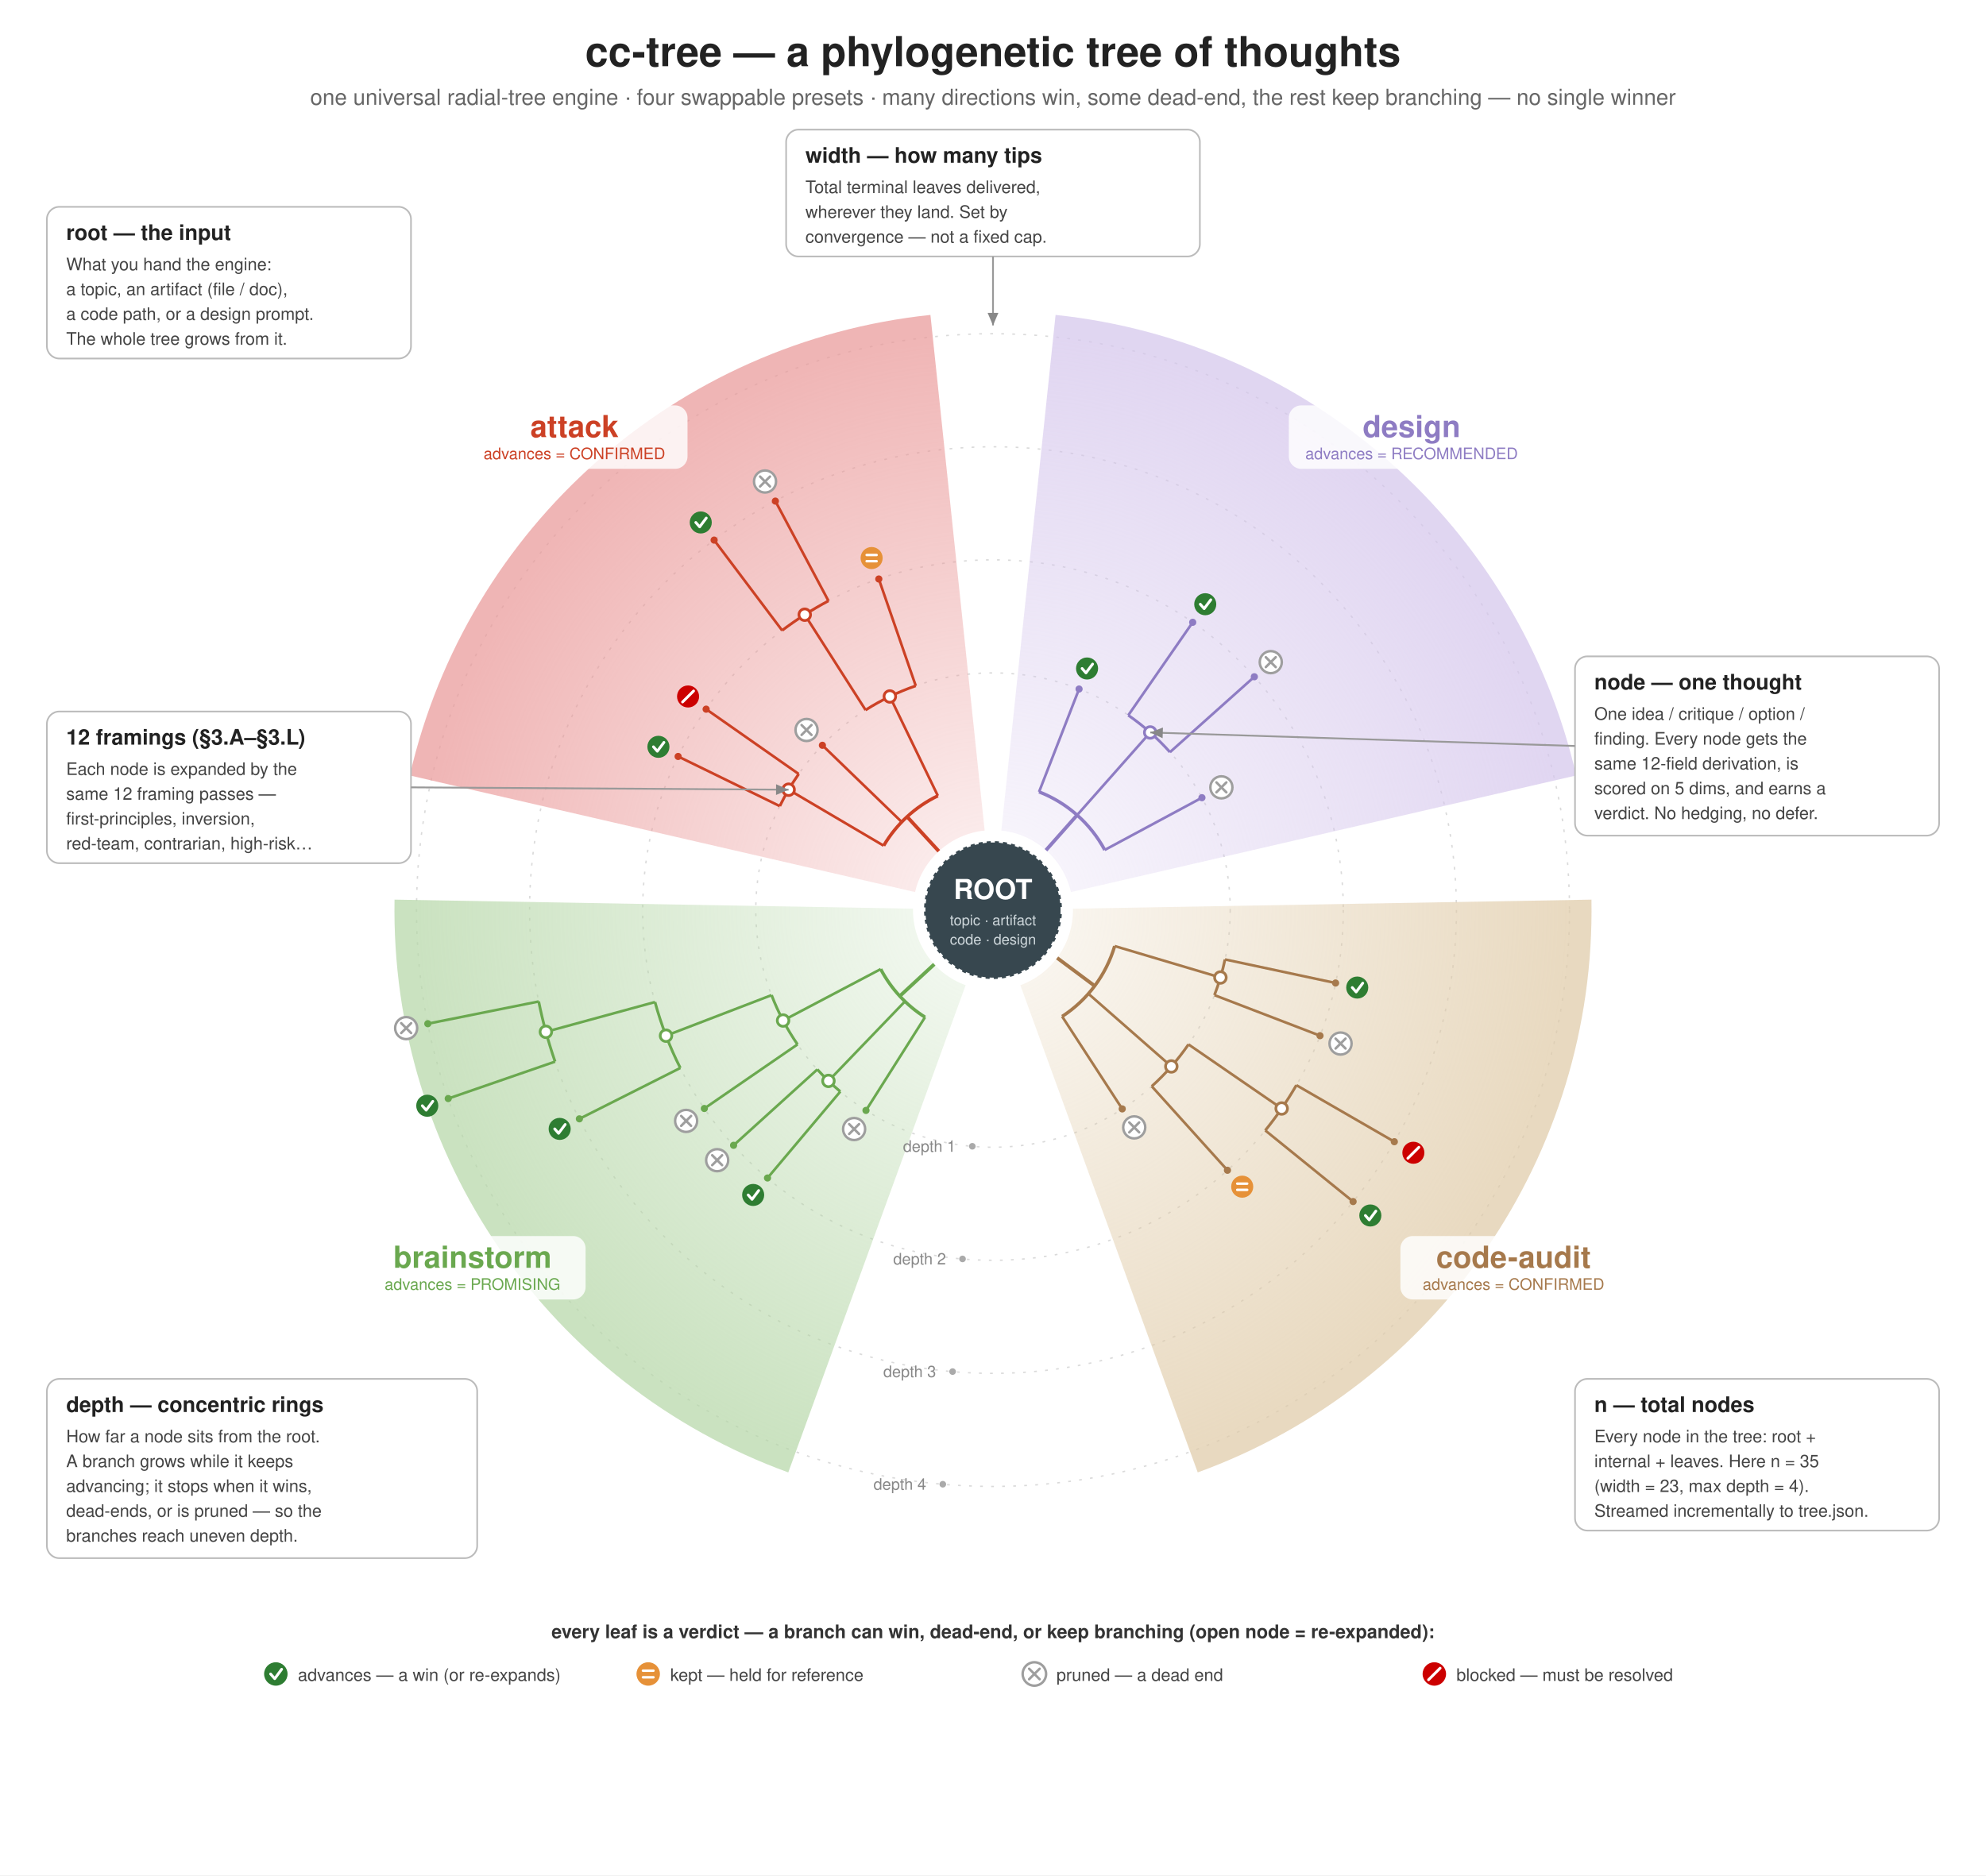
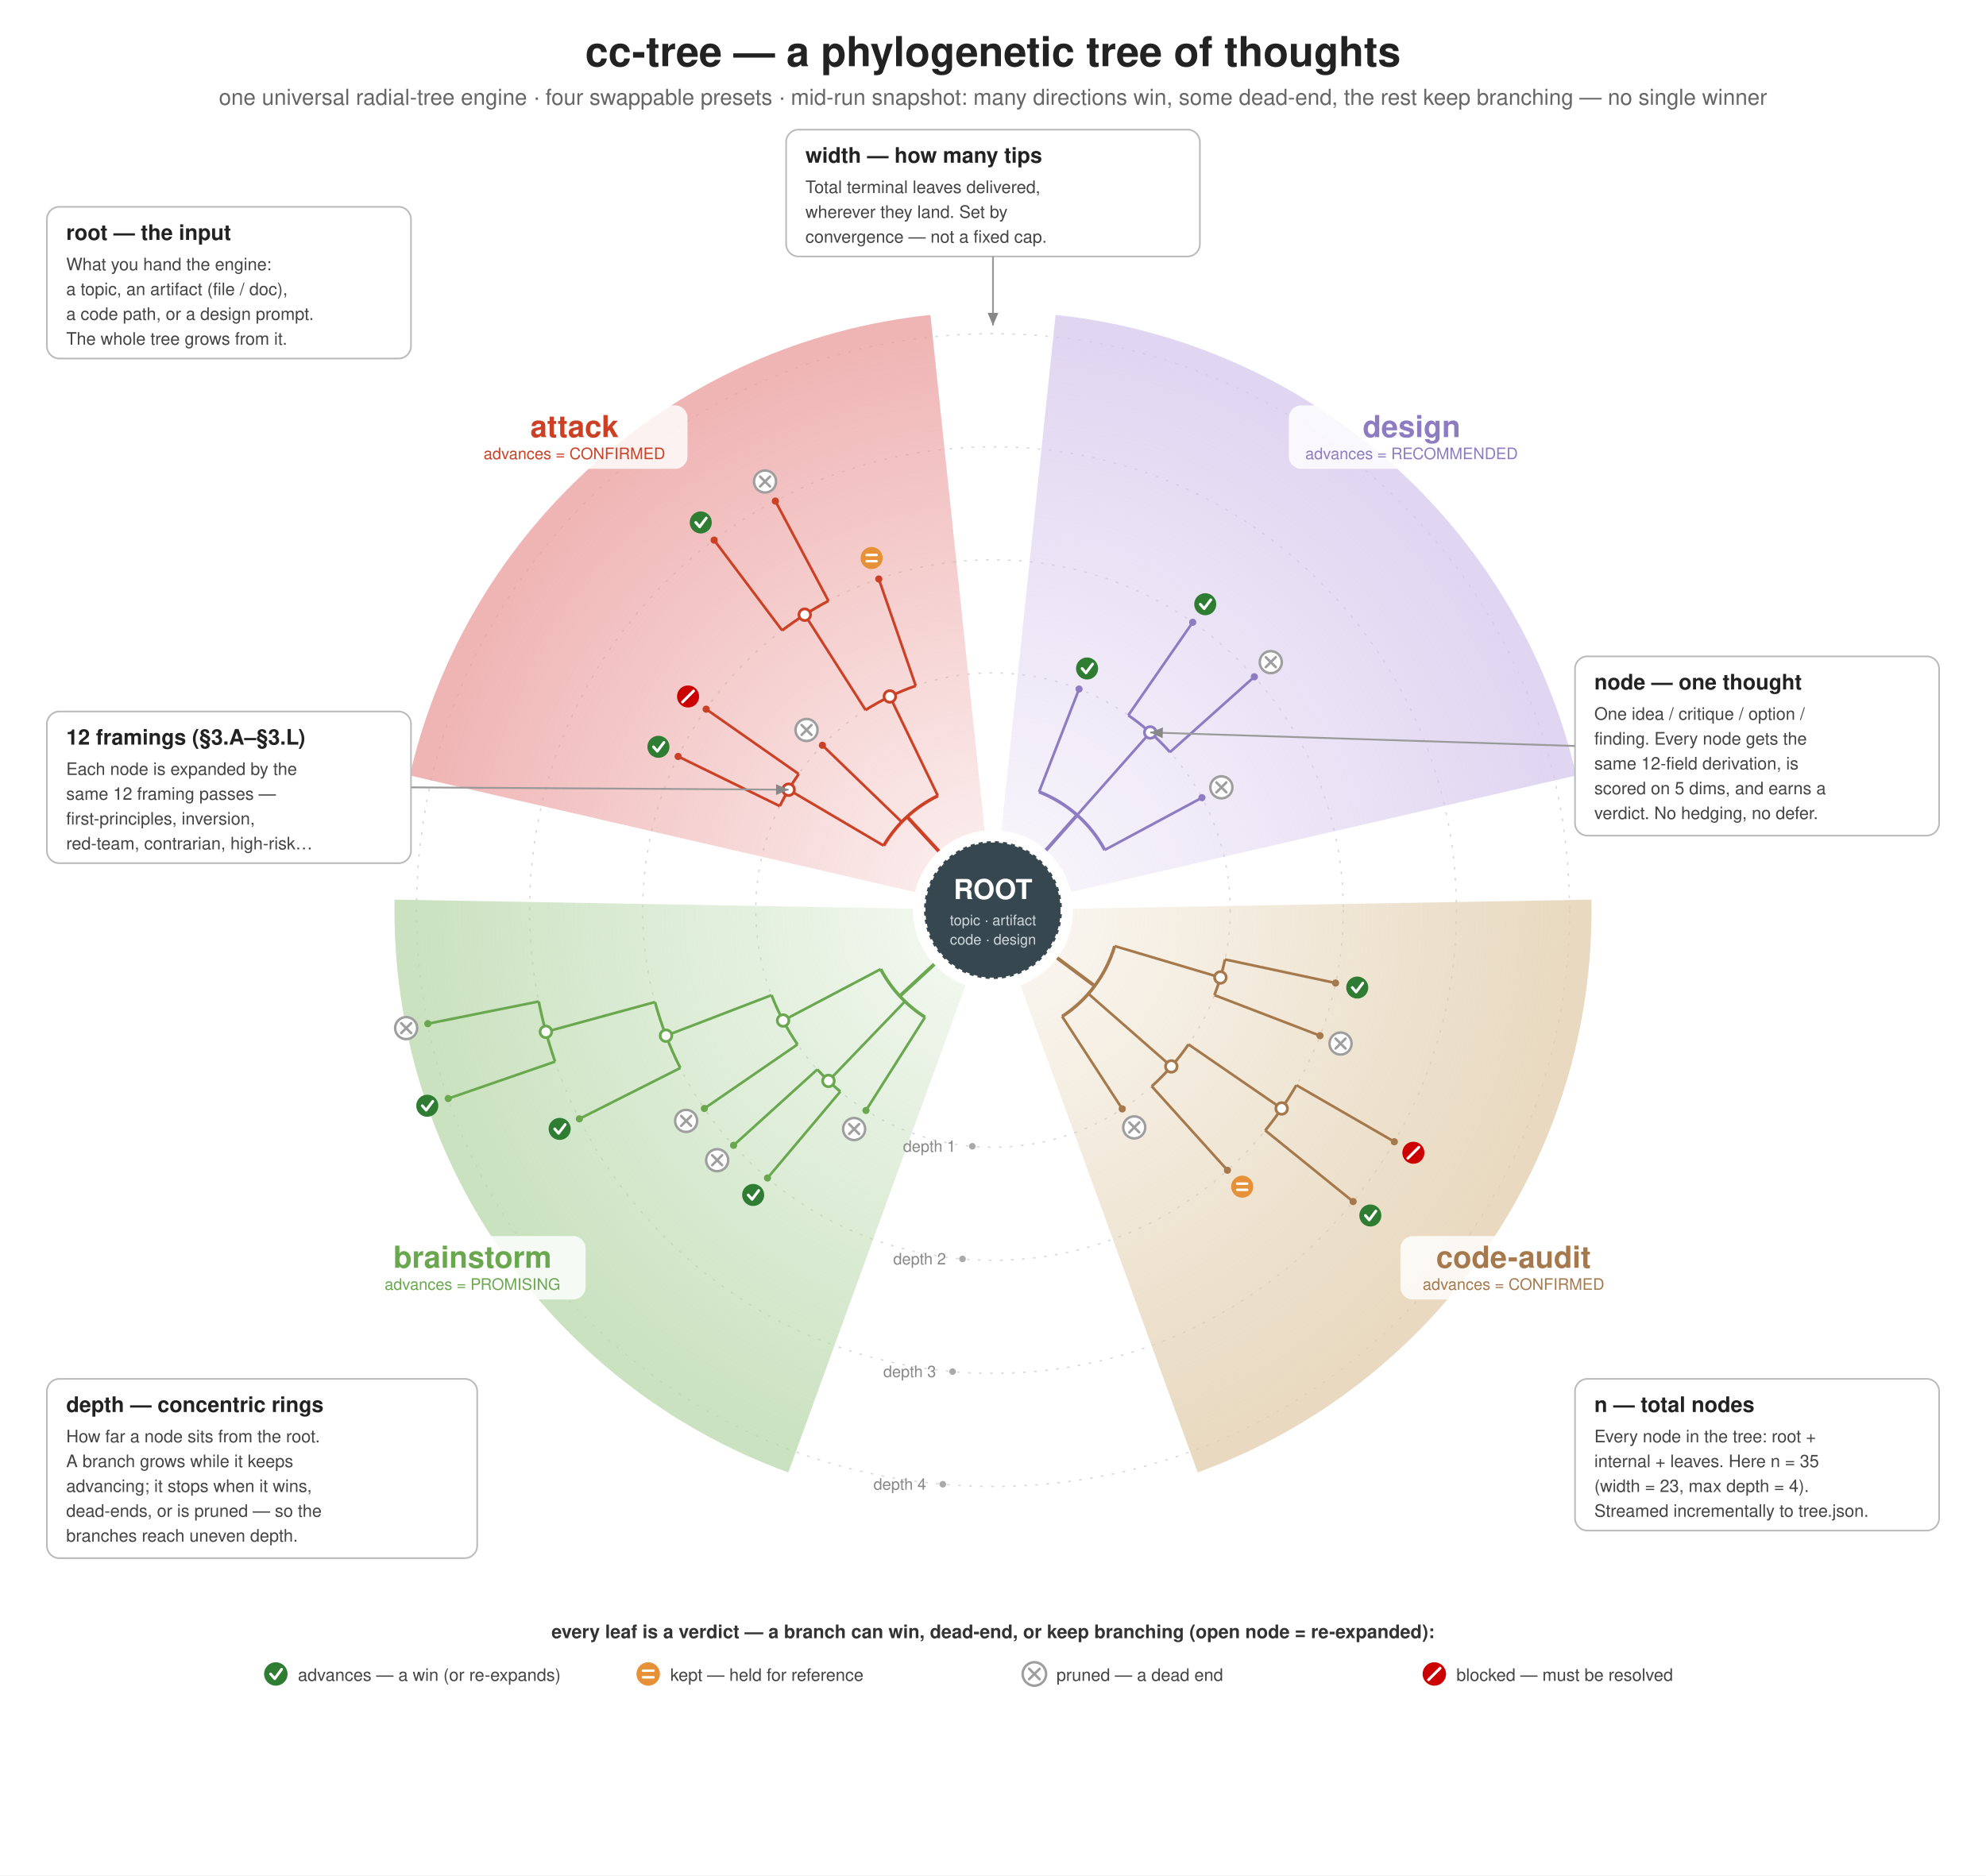
<svg xmlns="http://www.w3.org/2000/svg" width="1440" height="1360" viewBox="0 0 1440 1360" font-family="Helvetica, Arial, sans-serif">
  <defs>
    <radialGradient id="g_brainstorm" gradientUnits="userSpaceOnUse" fx="720.0" fy="660.0" cx="720.0" cy="660.0" r="418.0">
      <stop offset="0%" stop-color="#b6d7a8" stop-opacity="0.12" />
      <stop offset="100%" stop-color="#b6d7a8" stop-opacity="0.72" />
    </radialGradient>
    <radialGradient id="g_attack" gradientUnits="userSpaceOnUse" fx="720.0" fy="660.0" cx="720.0" cy="660.0" r="418.0">
      <stop offset="0%" stop-color="#ea9999" stop-opacity="0.12" />
      <stop offset="100%" stop-color="#ea9999" stop-opacity="0.72" />
    </radialGradient>
    <radialGradient id="g_design" gradientUnits="userSpaceOnUse" fx="720.0" fy="660.0" cx="720.0" cy="660.0" r="418.0">
      <stop offset="0%" stop-color="#d5c6ec" stop-opacity="0.12" />
      <stop offset="100%" stop-color="#d5c6ec" stop-opacity="0.72" />
    </radialGradient>
    <radialGradient id="g_code-audit" gradientUnits="userSpaceOnUse" fx="720.0" fy="660.0" cx="720.0" cy="660.0" r="418.0">
      <stop offset="0%" stop-color="#e0cba8" stop-opacity="0.12" />
      <stop offset="100%" stop-color="#e0cba8" stop-opacity="0.72" />
    </radialGradient>
    <marker id="arrow" markerWidth="9" markerHeight="9" refX="7" refY="3" orient="auto">
      <path d="M0,0 L7,3 L0,6 Z" fill="#888" />
    </marker>
  </defs>
  <rect width="1440" height="1360" fill="#ffffff" />
  <text x="720.0" y="48" text-anchor="middle" font-size="30" font-weight="700" fill="#222">cc-tree — a phylogenetic tree of thoughts</text>
-   <text x="720.0" y="76" text-anchor="middle" font-size="16" fill="#666">one universal radial-tree engine · four swappable presets · many directions win, some dead-end, the rest keep branching — no single winner</text>
+   <text x="720.0" y="76" text-anchor="middle" font-size="16" fill="#666">one universal radial-tree engine · four swappable presets · mid-run snapshot: many directions win, some dead-end, the rest keep branching — no single winner</text>
  <circle cx="720.0" cy="660.0" r="172.0" fill="none" stroke="#dadada" stroke-width="1" stroke-dasharray="2 6" />
  <circle cx="720.0" cy="660.0" r="254.0" fill="none" stroke="#dadada" stroke-width="1" stroke-dasharray="2 6" />
  <circle cx="720.0" cy="660.0" r="336.0" fill="none" stroke="#dadada" stroke-width="1" stroke-dasharray="2 6" />
  <circle cx="720.0" cy="660.0" r="418.0" fill="none" stroke="#dadada" stroke-width="1" stroke-dasharray="2 6" />
  <path d="M 571.56,1067.83 A 434.00 434.00 0 0 1 286.07,652.43 L 662.01,658.99 A 58.00 58.00 0 0 0 700.16,714.50 Z" fill="url(#g_brainstorm)" stroke="none" />
  <path d="M 297.12,562.37 A 434.00 434.00 0 0 1 674.63,228.38 L 713.94,602.32 A 58.00 58.00 0 0 0 663.49,646.95 Z" fill="url(#g_attack)" stroke="none" />
  <path d="M 765.37,228.38 A 434.00 434.00 0 0 1 1142.88,562.37 L 776.51,646.95 A 58.00 58.00 0 0 0 726.06,602.32 Z" fill="url(#g_design)" stroke="none" />
  <path d="M 1153.93,652.43 A 434.00 434.00 0 0 1 868.44,1067.83 L 739.84,714.50 A 58.00 58.00 0 0 0 777.99,658.99 Z" fill="url(#g_code-audit)" stroke="none" />
  <path d="M 670.74,737.70 A 92.00 92.00 0 0 1 638.58,702.84" fill="none" stroke="#6aa84f" stroke-width="2.4" />
  <line x1="677.4" y1="699.3" x2="652.4" y2="722.4" stroke="#6aa84f" stroke-width="2.6" />
  <line x1="670.7" y1="737.7" x2="627.9" y2="805.3" stroke="#6aa84f" stroke-width="1.9" />
  <circle cx="627.9" cy="805.3" r="2.6" fill="#6aa84f" />
  <circle cx="619.3" cy="818.8" r="8.0" fill="#fff" stroke="#9e9e9e" stroke-width="1.8" />
  <path d="M615.7,815.2 L622.9,822.4 M615.7,822.4 L622.9,815.2" stroke="#9e9e9e" stroke-width="1.8" stroke-linecap="round" />
  <line x1="656.2" y1="726.2" x2="600.7" y2="783.9" stroke="#6aa84f" stroke-width="1.9" />
  <path d="M 609.25,791.60 A 172.00 172.00 0 0 1 592.60,775.56" fill="none" stroke="#6aa84f" stroke-width="2.0" />
  <line x1="609.3" y1="791.6" x2="556.5" y2="854.3" stroke="#6aa84f" stroke-width="1.9" />
  <circle cx="556.5" cy="854.3" r="2.6" fill="#6aa84f" />
  <circle cx="546.1" cy="866.6" r="8.0" fill="#2e7d32" />
  <path d="M542.5,866.6 L545.3,869.8 L550.1,863.4" fill="none" stroke="#fff" stroke-width="2" stroke-linecap="round" stroke-linejoin="round" />
  <line x1="592.6" y1="775.6" x2="531.9" y2="830.6" stroke="#6aa84f" stroke-width="1.9" />
  <circle cx="531.9" cy="830.6" r="2.6" fill="#6aa84f" />
  <circle cx="520.0" cy="841.4" r="8.0" fill="#fff" stroke="#9e9e9e" stroke-width="1.8" />
  <path d="M516.4,837.8 L523.6,845.0 M516.4,845.0 L523.6,837.8" stroke="#9e9e9e" stroke-width="1.8" stroke-linecap="round" />
  <circle cx="600.7" cy="783.9" r="4.2" fill="#fff" stroke="#6aa84f" stroke-width="2.0" />
  <line x1="638.6" y1="702.8" x2="567.8" y2="740.1" stroke="#6aa84f" stroke-width="1.9" />
  <path d="M 578.25,757.42 A 172.00 172.00 0 0 1 559.43,721.67" fill="none" stroke="#6aa84f" stroke-width="2.0" />
  <line x1="578.3" y1="757.4" x2="510.7" y2="803.9" stroke="#6aa84f" stroke-width="1.9" />
  <circle cx="510.7" cy="803.9" r="2.6" fill="#6aa84f" />
  <circle cx="497.5" cy="812.9" r="8.0" fill="#fff" stroke="#9e9e9e" stroke-width="1.8" />
  <path d="M493.9,809.3 L501.1,816.5 M493.9,816.5 L501.1,809.3" stroke="#9e9e9e" stroke-width="1.8" stroke-linecap="round" />
  <line x1="559.4" y1="721.7" x2="482.9" y2="751.1" stroke="#6aa84f" stroke-width="1.9" />
  <path d="M 493.27,774.49 A 254.00 254.00 0 0 1 474.92,726.72" fill="none" stroke="#6aa84f" stroke-width="2.0" />
  <line x1="493.3" y1="774.5" x2="420.1" y2="811.4" stroke="#6aa84f" stroke-width="1.9" />
  <circle cx="420.1" cy="811.4" r="2.6" fill="#6aa84f" />
  <circle cx="405.8" cy="818.7" r="8.0" fill="#2e7d32" />
  <path d="M402.2,818.7 L405.0,821.9 L409.8,815.5" fill="none" stroke="#fff" stroke-width="2" stroke-linecap="round" stroke-linejoin="round" />
  <line x1="474.9" y1="726.7" x2="395.8" y2="748.3" stroke="#6aa84f" stroke-width="1.9" />
  <path d="M 402.46,769.85 A 336.00 336.00 0 0 1 390.60,726.27" fill="none" stroke="#6aa84f" stroke-width="2.0" />
  <line x1="402.5" y1="769.9" x2="325.0" y2="796.7" stroke="#6aa84f" stroke-width="1.9" />
  <circle cx="325.0" cy="796.7" r="2.6" fill="#6aa84f" />
  <circle cx="309.8" cy="801.9" r="8.0" fill="#2e7d32" />
  <path d="M306.2,801.9 L309.0,805.1 L313.8,798.7" fill="none" stroke="#fff" stroke-width="2" stroke-linecap="round" stroke-linejoin="round" />
  <line x1="390.6" y1="726.3" x2="310.2" y2="742.4" stroke="#6aa84f" stroke-width="1.9" />
  <circle cx="310.2" cy="742.4" r="2.6" fill="#6aa84f" />
  <circle cx="294.5" cy="745.6" r="8.0" fill="#fff" stroke="#9e9e9e" stroke-width="1.8" />
  <path d="M290.9,742.0 L298.1,749.2 M290.9,749.2 L298.1,742.0" stroke="#9e9e9e" stroke-width="1.8" stroke-linecap="round" />
  <circle cx="395.8" cy="748.3" r="4.2" fill="#fff" stroke="#6aa84f" stroke-width="2.0" />
  <circle cx="482.9" cy="751.1" r="4.2" fill="#fff" stroke="#6aa84f" stroke-width="2.0" />
  <circle cx="567.8" cy="740.1" r="4.2" fill="#fff" stroke="#6aa84f" stroke-width="2.0" />
  <rect x="260.6" y="896.4" width="164.0" height="46" rx="9" fill="#ffffff" fill-opacity="0.82" />
  <text x="342.6" y="919.4" text-anchor="middle" font-size="22" font-weight="700" fill="#6aa84f">brainstorm</text>
  <text x="342.6" y="935.4" text-anchor="middle" font-size="11.5" fill="#6aa84f">advances = PROMISING</text>
  <path d="M 640.74,613.29 A 92.00 92.00 0 0 1 680.01,577.14" fill="none" stroke="#cc4125" stroke-width="2.4" />
  <line x1="680.7" y1="617.3" x2="657.7" y2="592.3" stroke="#cc4125" stroke-width="2.6" />
  <line x1="640.7" y1="613.3" x2="571.8" y2="572.7" stroke="#cc4125" stroke-width="1.9" />
  <path d="M 565.43,584.56 A 172.00 172.00 0 0 1 579.12,561.32" fill="none" stroke="#cc4125" stroke-width="2.0" />
  <line x1="565.4" y1="584.6" x2="491.7" y2="548.6" stroke="#cc4125" stroke-width="1.9" />
  <circle cx="491.7" cy="548.6" r="2.6" fill="#cc4125" />
  <circle cx="477.4" cy="541.6" r="8.0" fill="#2e7d32" />
  <path d="M473.8,541.6 L476.6,544.8 L481.4,538.4" fill="none" stroke="#fff" stroke-width="2" stroke-linecap="round" stroke-linejoin="round" />
  <line x1="579.1" y1="561.3" x2="512.0" y2="514.3" stroke="#cc4125" stroke-width="1.9" />
  <circle cx="512.0" cy="514.3" r="2.6" fill="#cc4125" />
  <circle cx="498.9" cy="505.1" r="8.0" fill="#cc0000" />
  <line x1="494.9" y1="509.1" x2="502.9" y2="501.1" stroke="#fff" stroke-width="2" stroke-linecap="round" />
  <circle cx="571.8" cy="572.7" r="4.2" fill="#fff" stroke="#cc4125" stroke-width="2.0" />
  <line x1="653.8" y1="596.1" x2="596.3" y2="540.5" stroke="#cc4125" stroke-width="1.9" />
  <circle cx="596.3" cy="540.5" r="2.6" fill="#cc4125" />
  <circle cx="584.8" cy="529.4" r="8.0" fill="#fff" stroke="#9e9e9e" stroke-width="1.8" />
  <path d="M581.2,525.8 L588.4,533.0 M581.2,533.0 L588.4,525.8" stroke="#9e9e9e" stroke-width="1.8" stroke-linecap="round" />
  <line x1="680.0" y1="577.1" x2="645.2" y2="505.1" stroke="#cc4125" stroke-width="1.9" />
  <path d="M 627.57,514.95 A 172.00 172.00 0 0 1 663.95,497.39" fill="none" stroke="#cc4125" stroke-width="2.0" />
  <line x1="627.6" y1="514.9" x2="583.5" y2="445.8" stroke="#cc4125" stroke-width="1.9" />
  <path d="M 567.13,457.16 A 254.00 254.00 0 0 1 600.72,435.75" fill="none" stroke="#cc4125" stroke-width="2.0" />
  <line x1="567.1" y1="457.2" x2="517.8" y2="391.7" stroke="#cc4125" stroke-width="1.9" />
  <circle cx="517.8" cy="391.7" r="2.6" fill="#cc4125" />
  <circle cx="508.1" cy="378.9" r="8.0" fill="#2e7d32" />
  <path d="M504.5,378.9 L507.3,382.1 L512.1,375.7" fill="none" stroke="#fff" stroke-width="2" stroke-linecap="round" stroke-linejoin="round" />
  <line x1="600.7" y1="435.8" x2="562.2" y2="363.4" stroke="#cc4125" stroke-width="1.9" />
  <circle cx="562.2" cy="363.4" r="2.6" fill="#cc4125" />
  <circle cx="554.7" cy="349.2" r="8.0" fill="#fff" stroke="#9e9e9e" stroke-width="1.8" />
  <path d="M551.1,345.6 L558.3,352.8 M551.1,352.8 L558.3,345.6" stroke="#9e9e9e" stroke-width="1.8" stroke-linecap="round" />
  <circle cx="583.5" cy="445.8" r="4.2" fill="#fff" stroke="#cc4125" stroke-width="2.0" />
  <line x1="664.0" y1="497.4" x2="637.2" y2="419.9" stroke="#cc4125" stroke-width="1.9" />
  <circle cx="637.2" cy="419.9" r="2.6" fill="#cc4125" />
  <circle cx="632.0" cy="404.7" r="8.0" fill="#e69138" />
  <line x1="628.4" y1="402.5" x2="635.6" y2="402.5" stroke="#fff" stroke-width="1.8" stroke-linecap="round" />
  <line x1="628.4" y1="407.0" x2="635.6" y2="407.0" stroke="#fff" stroke-width="1.8" stroke-linecap="round" />
  <circle cx="645.2" cy="505.1" r="4.2" fill="#fff" stroke="#cc4125" stroke-width="2.0" />
  <rect x="334.5" y="294.0" width="164.0" height="46" rx="9" fill="#ffffff" fill-opacity="0.82" />
  <text x="416.5" y="317.0" text-anchor="middle" font-size="22" font-weight="700" fill="#cc4125">attack</text>
  <text x="416.5" y="333.0" text-anchor="middle" font-size="11.5" fill="#cc4125">advances = CONFIRMED</text>
  <path d="M 753.37,574.26 A 92.00 92.00 0 0 1 801.03,616.43" fill="none" stroke="#8e7cc3" stroke-width="2.4" />
  <line x1="758.4" y1="616.6" x2="781.0" y2="591.1" stroke="#8e7cc3" stroke-width="2.6" />
  <line x1="753.4" y1="574.3" x2="782.4" y2="499.7" stroke="#8e7cc3" stroke-width="1.9" />
  <circle cx="782.4" cy="499.7" r="2.6" fill="#8e7cc3" />
  <circle cx="788.2" cy="484.8" r="8.0" fill="#2e7d32" />
  <path d="M784.6,484.8 L787.4,488.0 L792.2,481.6" fill="none" stroke="#fff" stroke-width="2" stroke-linecap="round" stroke-linejoin="round" />
  <line x1="781.0" y1="591.1" x2="834.0" y2="531.2" stroke="#8e7cc3" stroke-width="1.9" />
  <path d="M 818.05,518.69 A 172.00 172.00 0 0 1 848.31,545.46" fill="none" stroke="#8e7cc3" stroke-width="2.0" />
  <line x1="818.1" y1="518.7" x2="864.8" y2="451.3" stroke="#8e7cc3" stroke-width="1.9" />
  <circle cx="864.8" cy="451.3" r="2.6" fill="#8e7cc3" />
  <circle cx="873.9" cy="438.2" r="8.0" fill="#2e7d32" />
  <path d="M870.3,438.2 L873.1,441.4 L877.9,435.0" fill="none" stroke="#fff" stroke-width="2" stroke-linecap="round" stroke-linejoin="round" />
  <line x1="848.3" y1="545.5" x2="909.5" y2="490.8" stroke="#8e7cc3" stroke-width="1.9" />
  <circle cx="909.5" cy="490.8" r="2.6" fill="#8e7cc3" />
  <circle cx="921.4" cy="480.2" r="8.0" fill="#fff" stroke="#9e9e9e" stroke-width="1.8" />
  <path d="M917.8,476.6 L925.0,483.8 M917.8,483.8 L925.0,476.6" stroke="#9e9e9e" stroke-width="1.8" stroke-linecap="round" />
  <circle cx="834.0" cy="531.2" r="4.2" fill="#fff" stroke="#8e7cc3" stroke-width="2.0" />
  <line x1="801.0" y1="616.4" x2="871.5" y2="578.5" stroke="#8e7cc3" stroke-width="1.9" />
  <circle cx="871.5" cy="578.5" r="2.6" fill="#8e7cc3" />
  <circle cx="885.6" cy="571.0" r="8.0" fill="#fff" stroke="#9e9e9e" stroke-width="1.8" />
  <path d="M882.0,567.4 L889.2,574.6 M882.0,574.6 L889.2,567.4" stroke="#9e9e9e" stroke-width="1.8" stroke-linecap="round" />
  <rect x="934.5" y="294.0" width="178.0" height="46" rx="9" fill="#ffffff" fill-opacity="0.82" />
  <text x="1023.5" y="317.0" text-anchor="middle" font-size="22" font-weight="700" fill="#8e7cc3">design</text>
  <text x="1023.5" y="333.0" text-anchor="middle" font-size="11.5" fill="#8e7cc3">advances = RECOMMENDED</text>
  <path d="M 808.21,686.15 A 92.00 92.00 0 0 1 770.13,737.14" fill="none" stroke="#a6794c" stroke-width="2.4" />
  <line x1="766.5" y1="694.7" x2="793.7" y2="715.0" stroke="#a6794c" stroke-width="2.6" />
  <line x1="808.2" y1="686.1" x2="884.9" y2="708.9" stroke="#a6794c" stroke-width="1.9" />
  <path d="M 888.23,695.81 A 172.00 172.00 0 0 1 880.57,721.67" fill="none" stroke="#a6794c" stroke-width="2.0" />
  <line x1="888.2" y1="695.8" x2="968.4" y2="712.9" stroke="#a6794c" stroke-width="1.9" />
  <circle cx="968.4" cy="712.9" r="2.6" fill="#a6794c" />
  <circle cx="984.1" cy="716.2" r="8.0" fill="#2e7d32" />
  <path d="M980.5,716.2 L983.3,719.4 L988.1,713.0" fill="none" stroke="#fff" stroke-width="2" stroke-linecap="round" stroke-linejoin="round" />
  <line x1="880.6" y1="721.7" x2="957.1" y2="751.1" stroke="#a6794c" stroke-width="1.9" />
  <circle cx="957.1" cy="751.1" r="2.6" fill="#a6794c" />
  <circle cx="972.0" cy="756.8" r="8.0" fill="#fff" stroke="#9e9e9e" stroke-width="1.8" />
  <path d="M968.4,753.2 L975.6,760.4 M968.4,760.4 L975.6,753.2" stroke="#9e9e9e" stroke-width="1.8" stroke-linecap="round" />
  <circle cx="884.9" cy="708.9" r="4.2" fill="#fff" stroke="#a6794c" stroke-width="2.0" />
  <line x1="789.2" y1="720.7" x2="849.3" y2="773.4" stroke="#a6794c" stroke-width="1.9" />
  <path d="M 861.75,757.42 A 172.00 172.00 0 0 1 835.11,787.80" fill="none" stroke="#a6794c" stroke-width="2.0" />
  <line x1="861.7" y1="757.4" x2="929.3" y2="803.9" stroke="#a6794c" stroke-width="1.9" />
  <path d="M 939.96,787.01 A 254.00 254.00 0 0 1 917.40,819.84" fill="none" stroke="#a6794c" stroke-width="2.0" />
  <line x1="940.0" y1="787.0" x2="1011.0" y2="828.0" stroke="#a6794c" stroke-width="1.9" />
  <circle cx="1011.0" cy="828.0" r="2.6" fill="#a6794c" />
  <circle cx="1024.8" cy="836.0" r="8.0" fill="#cc0000" />
  <line x1="1020.8" y1="840.0" x2="1028.8" y2="832.0" stroke="#fff" stroke-width="2" stroke-linecap="round" />
  <line x1="917.4" y1="819.8" x2="981.1" y2="871.4" stroke="#a6794c" stroke-width="1.9" />
  <circle cx="981.1" cy="871.4" r="2.6" fill="#a6794c" />
  <circle cx="993.6" cy="881.5" r="8.0" fill="#2e7d32" />
  <path d="M990.0,881.5 L992.8,884.7 L997.6,878.3" fill="none" stroke="#fff" stroke-width="2" stroke-linecap="round" stroke-linejoin="round" />
  <circle cx="929.3" cy="803.9" r="4.2" fill="#fff" stroke="#a6794c" stroke-width="2.0" />
  <line x1="835.1" y1="787.8" x2="890.0" y2="848.7" stroke="#a6794c" stroke-width="1.9" />
  <circle cx="890.0" cy="848.7" r="2.6" fill="#a6794c" />
  <circle cx="900.7" cy="860.6" r="8.0" fill="#e69138" />
  <line x1="897.1" y1="858.4" x2="904.3" y2="858.4" stroke="#fff" stroke-width="1.8" stroke-linecap="round" />
  <line x1="897.1" y1="862.9" x2="904.3" y2="862.9" stroke="#fff" stroke-width="1.8" stroke-linecap="round" />
  <circle cx="849.3" cy="773.4" r="4.2" fill="#fff" stroke="#a6794c" stroke-width="2.0" />
  <line x1="770.1" y1="737.1" x2="813.7" y2="804.2" stroke="#a6794c" stroke-width="1.9" />
  <circle cx="813.7" cy="804.2" r="2.6" fill="#a6794c" />
  <circle cx="822.4" cy="817.6" r="8.0" fill="#fff" stroke="#9e9e9e" stroke-width="1.8" />
  <path d="M818.8,814.0 L826.0,821.2 M818.8,821.2 L826.0,814.0" stroke="#9e9e9e" stroke-width="1.8" stroke-linecap="round" />
  <rect x="1015.4" y="896.4" width="164.0" height="46" rx="9" fill="#ffffff" fill-opacity="0.82" />
  <text x="1097.4" y="919.4" text-anchor="middle" font-size="22" font-weight="700" fill="#a6794c">code-audit</text>
  <text x="1097.4" y="935.4" text-anchor="middle" font-size="11.5" fill="#a6794c">advances = CONFIRMED</text>
  <circle cx="720.0" cy="660.0" r="50.0" fill="#37474f" />
  <circle cx="720.0" cy="660.0" r="50.0" fill="none" stroke="#fff" stroke-width="2" stroke-dasharray="3 3" />
  <text x="720.0" y="652.0" text-anchor="middle" font-size="20" font-weight="700" fill="#fff">ROOT</text>
  <text x="720.0" y="671.0" text-anchor="middle" font-size="10.5" fill="#cfd8dc">topic · artifact</text>
  <text x="720.0" y="685.0" text-anchor="middle" font-size="10.5" fill="#cfd8dc">code · design</text>
  <circle cx="705.0" cy="831.3" r="2.4" fill="#aaa" />
  <text x="693.0" y="835.3" text-anchor="end" font-size="11.5" fill="#888">depth 1</text>
  <circle cx="697.9" cy="913.0" r="2.4" fill="#aaa" />
  <text x="685.9" y="917.0" text-anchor="end" font-size="11.5" fill="#888">depth 2</text>
  <circle cx="690.7" cy="994.7" r="2.4" fill="#aaa" />
  <text x="678.7" y="998.7" text-anchor="end" font-size="11.5" fill="#888">depth 3</text>
  <circle cx="683.6" cy="1076.4" r="2.4" fill="#aaa" />
  <text x="671.6" y="1080.4" text-anchor="end" font-size="11.5" fill="#888">depth 4</text>
  <rect x="34" y="150" width="264" height="110" rx="9" fill="#ffffff" stroke="#bbb" stroke-width="1.2" />
  <text x="48" y="174" font-size="15.5" font-weight="700" fill="#222">root — the input</text>
  <text x="48" y="196" font-size="12.5" fill="#444">What you hand the engine:</text>
  <text x="48" y="214" font-size="12.5" fill="#444">a topic, an artifact (file / doc),</text>
  <text x="48" y="232" font-size="12.5" fill="#444">a code path, or a design prompt.</text>
  <text x="48" y="250" font-size="12.5" fill="#444">The whole tree grows from it.</text>
  <rect x="34" y="516" width="264" height="110" rx="9" fill="#ffffff" stroke="#bbb" stroke-width="1.2" />
  <text x="48" y="540" font-size="15.5" font-weight="700" fill="#222">12 framings (§3.A–§3.L)</text>
  <text x="48" y="562" font-size="12.5" fill="#444">Each node is expanded by the</text>
  <text x="48" y="580" font-size="12.5" fill="#444">same 12 framing passes —</text>
  <text x="48" y="598" font-size="12.5" fill="#444">first-principles, inversion,</text>
  <text x="48" y="616" font-size="12.5" fill="#444">red-team, contrarian, high-risk…</text>
  <line x1="298.0" y1="571.0" x2="571.8" y2="572.7" stroke="#999" stroke-width="1.3" marker-end="url(#arrow)" />
  <rect x="1142" y="476" width="264" height="130" rx="9" fill="#ffffff" stroke="#bbb" stroke-width="1.2" />
  <text x="1156" y="500" font-size="15.5" font-weight="700" fill="#222">node — one thought</text>
  <text x="1156" y="522" font-size="12.5" fill="#444">One idea / critique / option /</text>
  <text x="1156" y="540" font-size="12.5" fill="#444">finding. Every node gets the</text>
  <text x="1156" y="558" font-size="12.5" fill="#444">same 12-field derivation, is</text>
  <text x="1156" y="576" font-size="12.5" fill="#444">scored on 5 dims, and earns a</text>
  <text x="1156" y="594" font-size="12.5" fill="#444">verdict. No hedging, no defer.</text>
  <line x1="1142.0" y1="541.0" x2="834.0" y2="531.2" stroke="#999" stroke-width="1.3" marker-end="url(#arrow)" />
  <rect x="34" y="1000" width="312" height="130" rx="9" fill="#ffffff" stroke="#bbb" stroke-width="1.2" />
  <text x="48" y="1024" font-size="15.5" font-weight="700" fill="#222">depth — concentric rings</text>
  <text x="48" y="1046" font-size="12.5" fill="#444">How far a node sits from the root.</text>
  <text x="48" y="1064" font-size="12.5" fill="#444">A branch grows while it keeps</text>
  <text x="48" y="1082" font-size="12.5" fill="#444">advancing; it stops when it wins,</text>
  <text x="48" y="1100" font-size="12.5" fill="#444">dead-ends, or is pruned — so the</text>
  <text x="48" y="1118" font-size="12.5" fill="#444">branches reach uneven depth.</text>
  <rect x="570" y="94" width="300" height="92" rx="9" fill="#ffffff" stroke="#bbb" stroke-width="1.2" />
  <text x="584" y="118" font-size="15.5" font-weight="700" fill="#222">width — how many tips</text>
  <text x="584" y="140" font-size="12.5" fill="#444">Total terminal leaves delivered,</text>
  <text x="584" y="158" font-size="12.5" fill="#444">wherever they land. Set by</text>
  <text x="584" y="176" font-size="12.5" fill="#444">convergence — not a fixed cap.</text>
  <line x1="720.0" y1="186" x2="720.0" y2="236.0" stroke="#999" stroke-width="1.3" marker-end="url(#arrow)" />
  <rect x="1142" y="1000" width="264" height="110" rx="9" fill="#ffffff" stroke="#bbb" stroke-width="1.2" />
  <text x="1156" y="1024" font-size="15.5" font-weight="700" fill="#222">n — total nodes</text>
  <text x="1156" y="1046" font-size="12.5" fill="#444">Every node in the tree: root +</text>
  <text x="1156" y="1064" font-size="12.5" fill="#444">internal + leaves. Here n = 35</text>
  <text x="1156" y="1082" font-size="12.5" fill="#444">(width = 23, max depth = 4).</text>
  <text x="1156" y="1100" font-size="12.5" fill="#444">Streamed incrementally to tree.json.</text>
  <text x="720.0" y="1188" text-anchor="middle" font-size="13.5" font-weight="700" fill="#333">every leaf is a verdict — a branch can win, dead-end, or keep branching (open node = re-expanded):</text>
  <circle cx="200.0" cy="1214.0" r="8.5" fill="#2e7d32" />
  <path d="M196.2,1214.0 L199.2,1217.4 L204.2,1210.6" fill="none" stroke="#fff" stroke-width="2" stroke-linecap="round" stroke-linejoin="round" />
  <text x="216.0" y="1219" font-size="12.5" fill="#444">advances — a win (or re-expands)</text>
  <circle cx="470.0" cy="1214.0" r="8.5" fill="#e69138" />
  <line x1="466.2" y1="1211.6" x2="473.8" y2="1211.6" stroke="#fff" stroke-width="1.8" stroke-linecap="round" />
  <line x1="466.2" y1="1216.4" x2="473.8" y2="1216.4" stroke="#fff" stroke-width="1.8" stroke-linecap="round" />
  <text x="486.0" y="1219" font-size="12.5" fill="#444">kept — held for reference</text>
  <circle cx="750.0" cy="1214.0" r="8.5" fill="#fff" stroke="#9e9e9e" stroke-width="1.8" />
  <path d="M746.2,1210.2 L753.8,1217.8 M746.2,1217.8 L753.8,1210.2" stroke="#9e9e9e" stroke-width="1.8" stroke-linecap="round" />
  <text x="766.0" y="1219" font-size="12.5" fill="#444">pruned — a dead end</text>
  <circle cx="1040.0" cy="1214.0" r="8.5" fill="#cc0000" />
  <line x1="1035.8" y1="1218.2" x2="1044.2" y2="1209.8" stroke="#fff" stroke-width="2" stroke-linecap="round" />
  <text x="1056.0" y="1219" font-size="12.5" fill="#444">blocked — must be resolved</text>
</svg>
